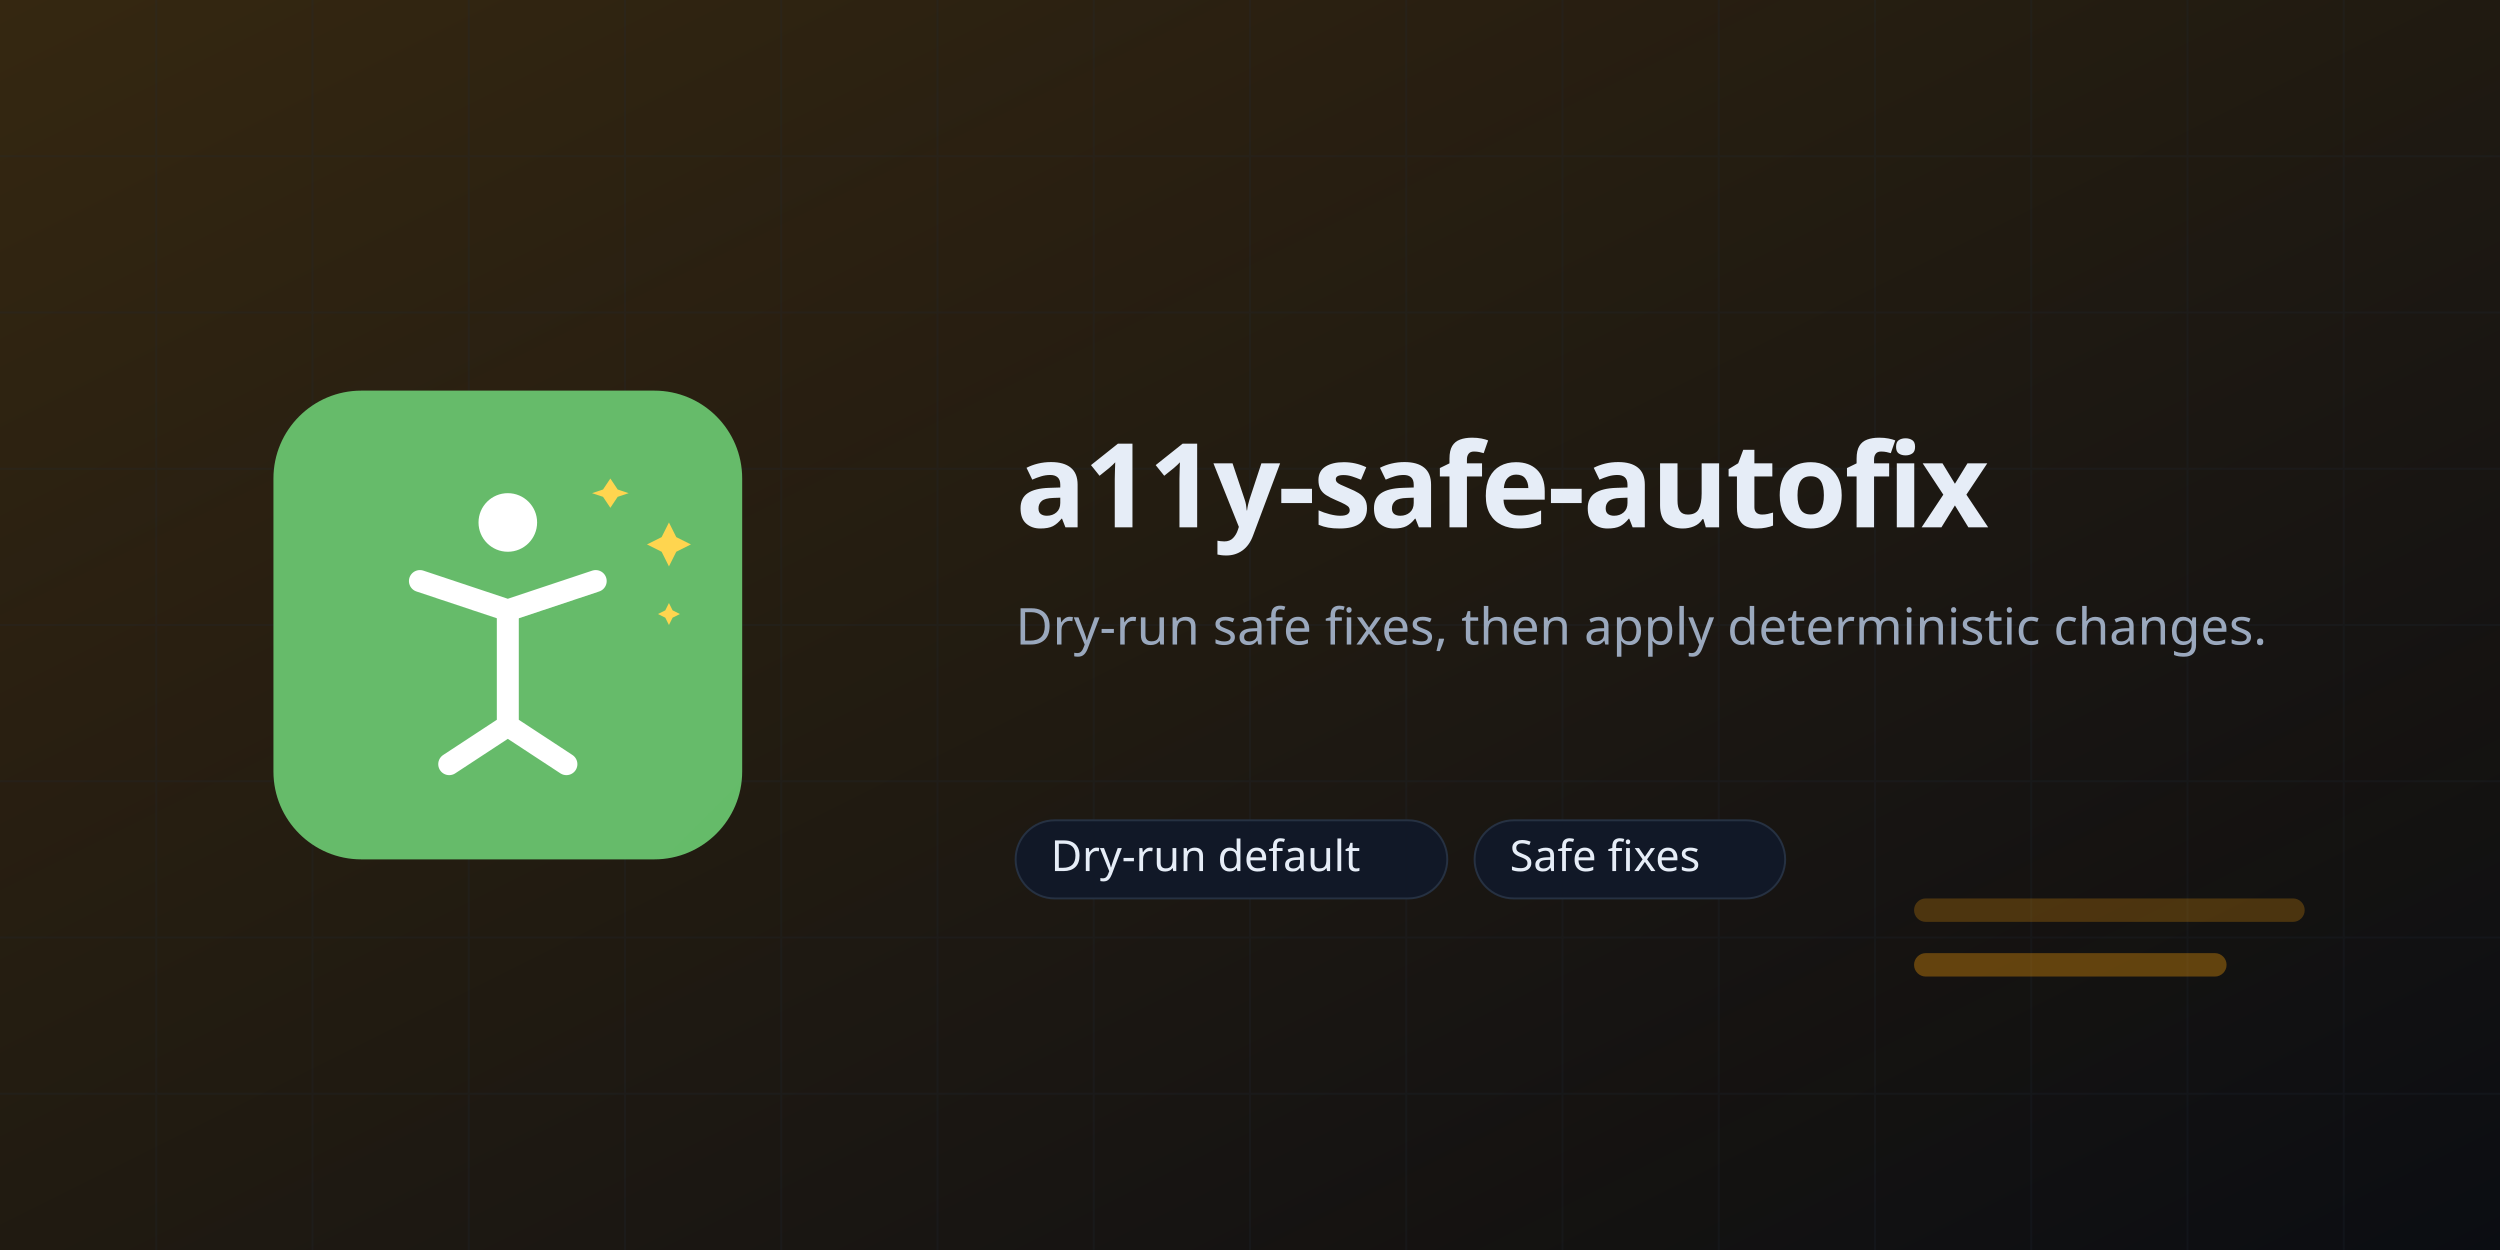
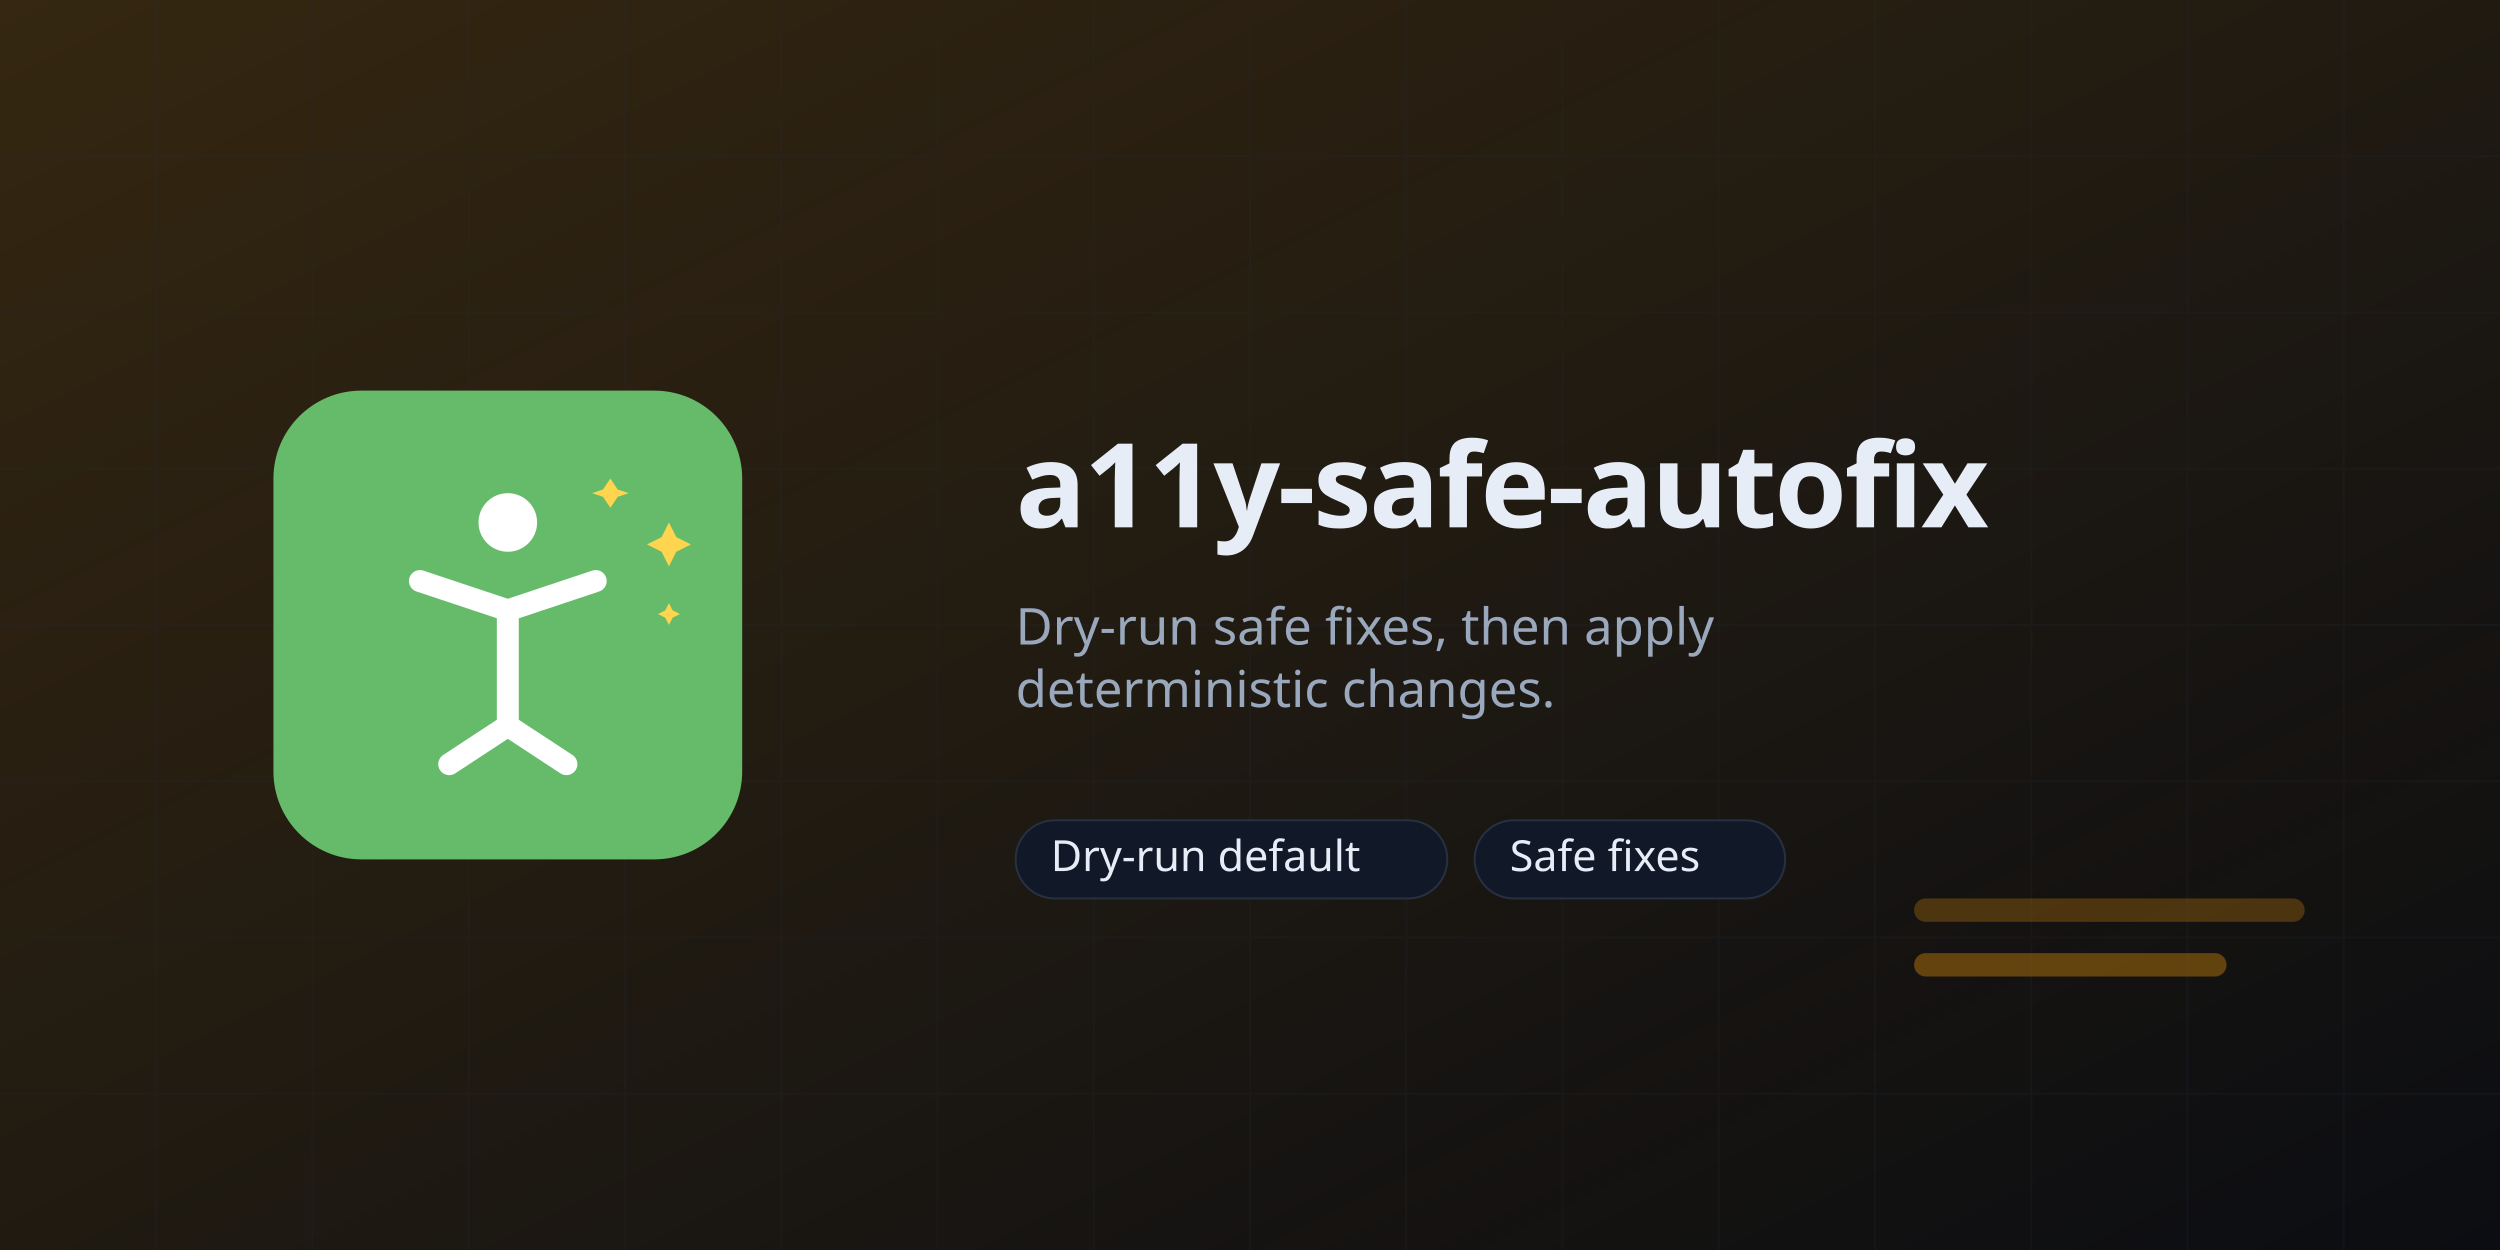
<svg xmlns="http://www.w3.org/2000/svg" width="1280" height="640" fill="none" style="color-scheme:light dark" viewBox="0 0 1280 640">
  <style>text{font-family:"Space Grotesk","Sora","IBM Plex Sans",sans-serif}</style>
  <defs>
    <linearGradient id="edge" x1="0" x2="1" y1="0" y2="1">
      <stop offset="0" stop-color="#F59E0B" stop-opacity=".18" />
      <stop offset="1" stop-color="#F59E0B" stop-opacity="0" />
    </linearGradient>
  </defs>
  <path fill="#0B0D12" d="M0 0h1280v640H0z" />
  <path fill="url(#edge)" d="M0 0h1280v640H0z" />
  <path stroke="#1F2A37" d="M80 0v640M160 0v640M240 0v640M320 0v640M400 0v640M480 0v640M560 0v640M640 0v640M720 0v640M800 0v640M880 0v640M960 0v640m80-640v640m80-640v640m80-640v640M0 80h1280M0 160h1280M0 240h1280M0 320h1280M0 400h1280M0 480h1280M0 560h1280" opacity=".22" />
  <g transform="translate(140 200)scale(3.75)">
    <g clip-path="url(#clip0_313_20)">
      <path fill="url(#paint0_linear_313_20)" d="M52 0H12C5.373 0 0 5.373 0 12v40c0 6.627 5.373 12 12 12h40c6.627 0 12-5.373 12-12V12c0-6.627-5.373-12-12-12" />
      <path fill="#fff" d="M32 22a4 4 0 1 0 0-8 4 4 0 0 0 0 8" />
      <path stroke="#fff" stroke-linecap="round" stroke-width="3" d="m20 26 12 4 12-4" />
      <path stroke="#fff" stroke-linecap="round" stroke-linejoin="round" stroke-width="3" d="M32 30v15.75m0 0L24 51m8-5.25L40 51" />
      <path fill="#FFD54F" d="m54 18 1 2 2 1-2 1-1 2-1-2-2-1 2-1zm-8-6 1 1.5 1.5.5-1.5.5-1 1.5-1-1.5-1.5-.5 1.5-.5zm8 17 .5 1 1 .5-1 .5-.5 1-.5-1-1-.5 1-.5z" />
    </g>
    <defs>
      <linearGradient id="paint0_linear_313_20" x1="0" x2="4096" y1="0" y2="4096" gradientUnits="userSpaceOnUse">
        <stop stop-color="#66BB6A" />
        <stop offset="1" stop-color="#43A047" />
      </linearGradient>
      <clipPath id="clip0_313_20">
        <path fill="#fff" d="M0 0h64v64H0z" />
      </clipPath>
    </defs>
  </g>
  <text x="520" y="270" fill="#E6EDF7" font-size="60" font-weight="700" letter-spacing="-.02em">a11y-safe-autofix</text>
-   <text x="520" y="330" fill="#9AA8BD" font-size="26">Dry-run safe fixes, then apply deterministic changes.</text>
+   <text x="520" y="330" fill="#9AA8BD" font-size="26">Dry-run safe fixes, then apply</text>
+   <text x="520" y="362" fill="#9AA8BD" font-size="26">deterministic changes.</text>
  <g transform="translate(520 420)">
    <rect width="221" height="40" fill="#111827" stroke="#263142" rx="20" />
    <text x="18" y="26" fill="#E6EDF7" font-size="22">Dry-run default</text>
  </g>
  <g transform="translate(755 420)">
    <rect width="159" height="40" fill="#111827" stroke="#263142" rx="20" />
    <text x="18" y="26" fill="#E6EDF7" font-size="22">Safe fixes</text>
  </g>
  <rect width="200" height="12" x="980" y="460" fill="#F59E0B" fill-opacity=".25" rx="6" />
  <rect width="160" height="12" x="980" y="488" fill="#F59E0B" fill-opacity=".35" rx="6" />
</svg>
